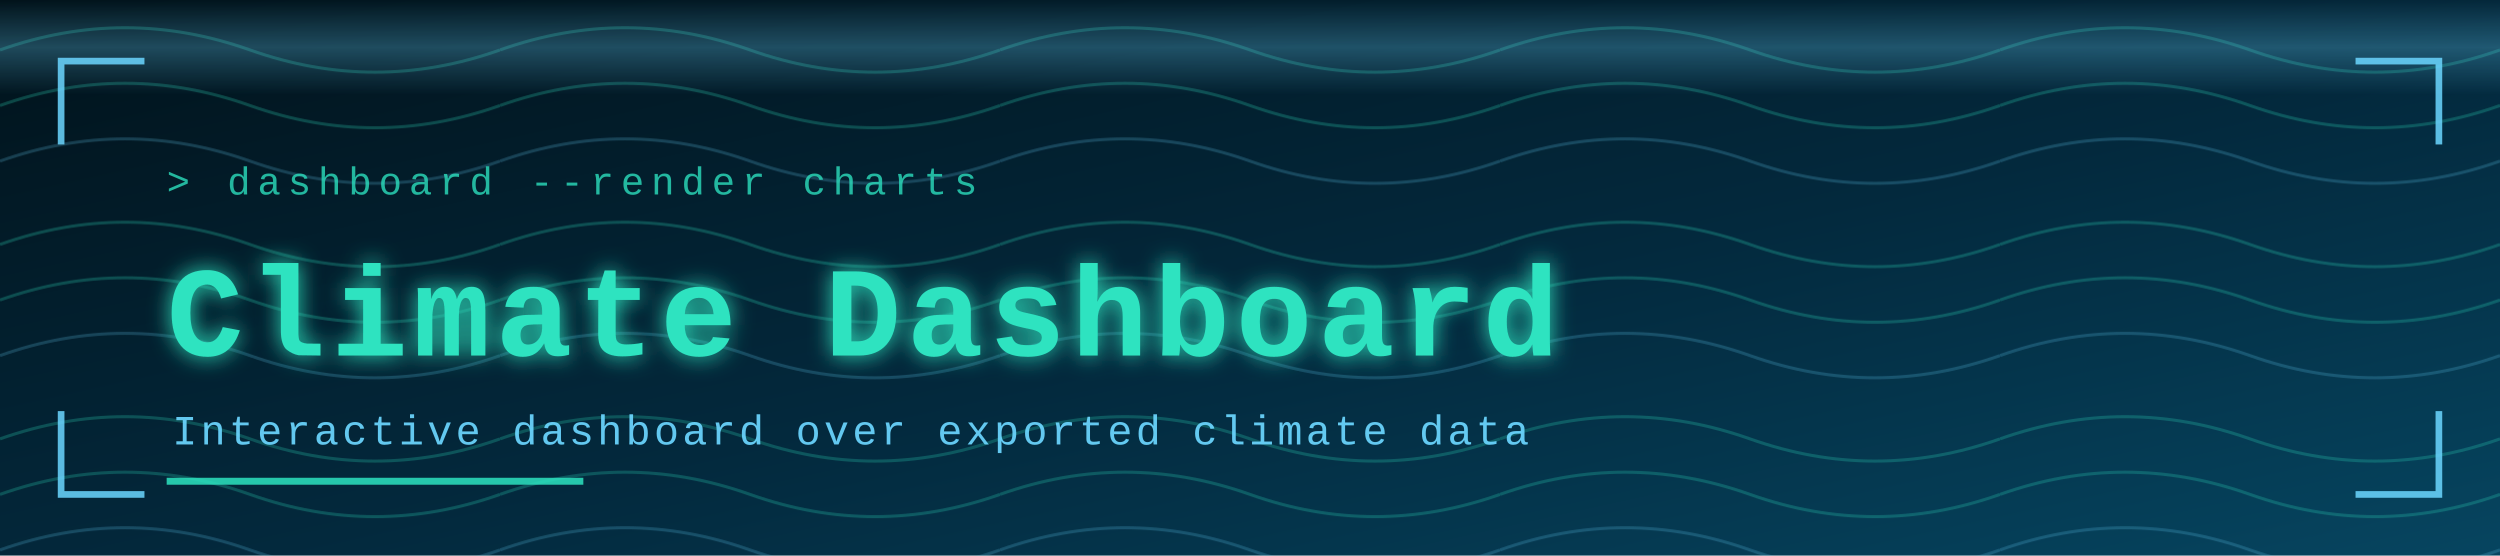
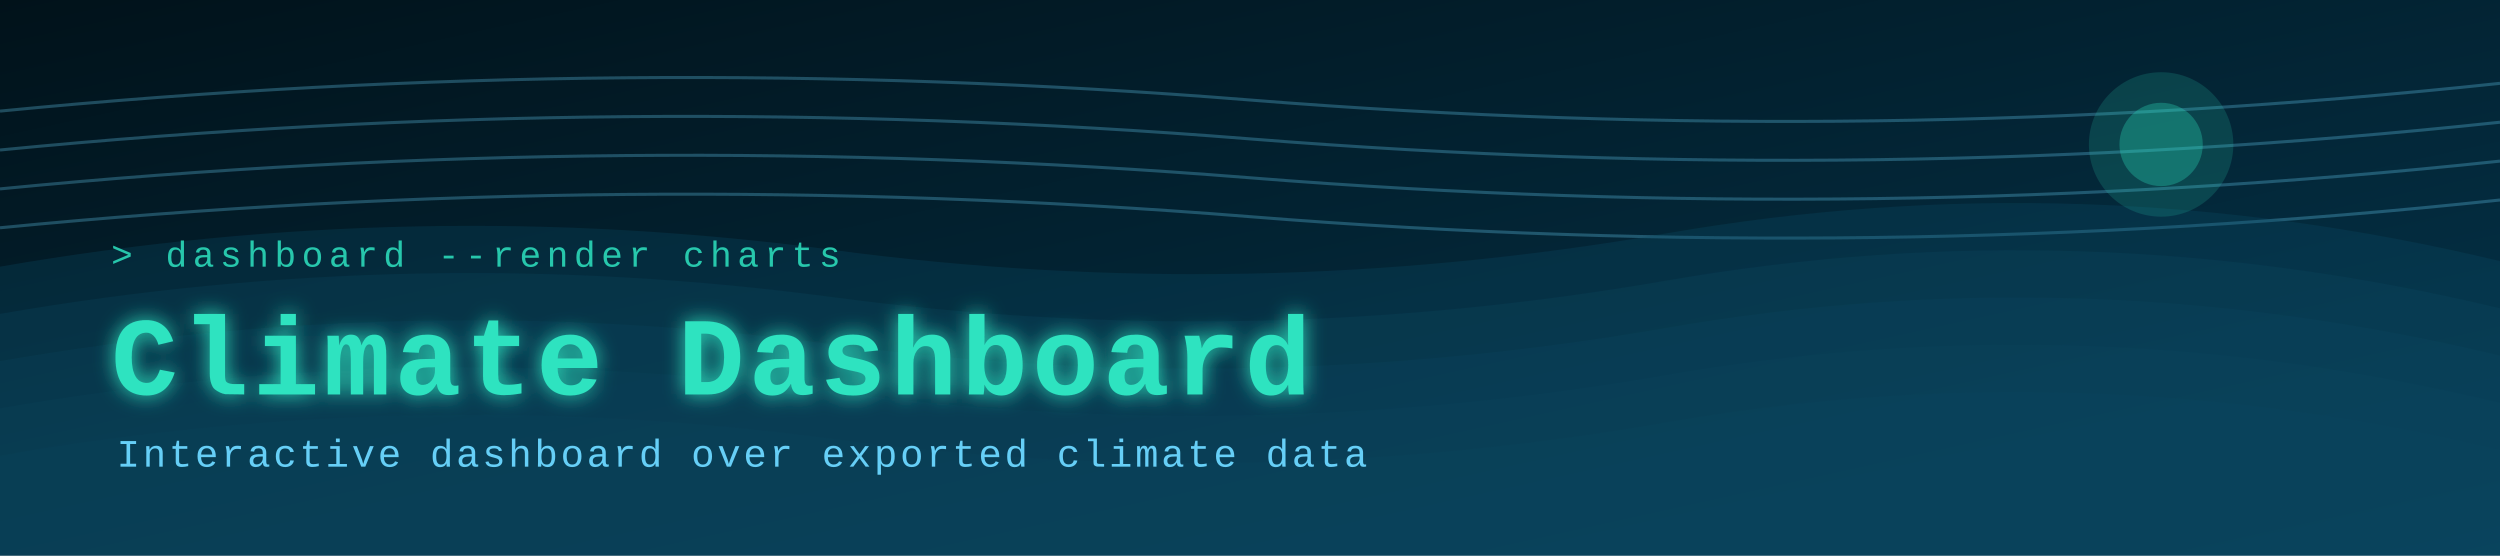
<svg xmlns="http://www.w3.org/2000/svg" width="900" height="200" viewBox="0 0 900 200" role="img" aria-label="Climate Dashboard">
  <defs>
    <linearGradient id="bg" x1="0%" y1="0%" x2="100%" y2="100%">
      <stop offset="0%" stop-color="#01121a" />
-       <stop offset="55%" stop-color="#03293d" />
-       <stop offset="100%" stop-color="#064560" />
-     </linearGradient>
-     <pattern id="mot" width="180" height="70" patternUnits="userSpaceOnUse">
-       <g fill="none" stroke="#2de3c0" stroke-width="1.1" opacity="0.24">
-         <path d="M0 18 Q45 2 90 18 T180 18" />
-         <path d="M0 38 Q45 22 90 38 T180 38" />
-       </g>
-       <path d="M0 58 Q45 42 90 58 T180 58" fill="none" stroke="#6bd6ff" stroke-width="1.1" opacity="0.20" />
-     </pattern>
-     <linearGradient id="scan" x1="0%" y1="0%" x2="0%" y2="100%">
-       <stop offset="0%" stop-color="#6bd6ff" stop-opacity="0" />
-       <stop offset="50%" stop-color="#6bd6ff" stop-opacity="0.55" />
-       <stop offset="100%" stop-color="#6bd6ff" stop-opacity="0" />
+       <stop offset="100%" stop-color="#04364e" />
    </linearGradient>
    <filter id="glow" x="-40%" y="-40%" width="180%" height="180%">
-       <feGaussianBlur stdDeviation="4" result="g" />
+       <feGaussianBlur stdDeviation="3.6" result="g" />
      <feMerge>
        <feMergeNode in="g" />
        <feMergeNode in="SourceGraphic" />
      </feMerge>
    </filter>
  </defs>
  <rect width="900" height="200" fill="url(#bg)" />
-   <rect width="900" height="200" fill="url(#mot)" />
-   <rect width="900" height="34" fill="url(#scan)" opacity="0.5" />
-   <g fill="none" stroke="#6bd6ff" stroke-width="2.4" opacity="0.85">
-     <path d="M22 52 V22 H52" />
-     <path d="M848 22 H878 V52" />
-     <path d="M22 148 V178 H52" />
-     <path d="M848 178 H878 V148" />
-   </g>
-   <text x="60" y="70" font-family="Consolas, 'Courier New', monospace" font-size="14" fill="#2de3c0" opacity="0.78" letter-spacing="2.5">&gt; dashboard --render charts</text>
-   <text x="60" y="128" font-family="Consolas, 'Courier New', monospace" font-size="46" font-weight="bold" fill="#2de3c0" filter="url(#glow)" letter-spacing="2">Climate Dashboard</text>
-   <text x="62" y="160" font-family="Consolas, 'Courier New', monospace" font-size="15" fill="#6bd6ff" opacity="0.92" letter-spacing="1.2">Interactive dashboard over exported climate data</text>
-   <rect x="60" y="172" width="150" height="2.5" fill="#2de3c0" opacity="0.85" />
+   <path d="M0 40 Q225 18 450 36 T900 30" fill="none" stroke="#6bd6ff" stroke-width="1.1" opacity="0.28" />
+   <path d="M0 54 Q225 32 450 50 T900 44" fill="none" stroke="#6bd6ff" stroke-width="1.1" opacity="0.28" />
+   <path d="M0 68 Q225 46 450 64 T900 58" fill="none" stroke="#6bd6ff" stroke-width="1.1" opacity="0.28" />
+   <path d="M0 82 Q225 60 450 78 T900 72" fill="none" stroke="#6bd6ff" stroke-width="1.1" opacity="0.28" />
+   <path d="M0 96 Q150 70 300 90 T600 84 T900 94 V200 H0 Z" fill="#0a4a63" opacity="0.3" />
+   <path d="M0 113 Q150 87 300 107 T600 101 T900 111 V200 H0 Z" fill="#0a4a63" opacity="0.255" />
+   <path d="M0 130 Q150 104 300 124 T600 118 T900 128 V200 H0 Z" fill="#0a4a63" opacity="0.21" />
+   <path d="M0 147 Q150 121 300 141 T600 135 T900 145 V200 H0 Z" fill="#0a4a63" opacity="0.165" />
+   <path d="M0 164 Q150 138 300 158 T600 152 T900 162 V200 H0 Z" fill="#0a4a63" opacity="0.12" />
+   <circle cx="778" cy="52" r="26" fill="#2de3c0" opacity="0.16" />
+   <circle cx="778" cy="52" r="15" fill="#2de3c0" opacity="0.30" />
+   <text x="40" y="96" font-family="Consolas, 'Courier New', monospace" font-size="13" font-weight="normal" fill="#2de3c0" opacity="0.85" text-anchor="start" letter-spacing="2">&gt; dashboard --render charts</text>
+   <text x="40" y="142" font-family="Consolas, 'Courier New', monospace" font-size="40" font-weight="bold" fill="#2de3c0" opacity="1.0" text-anchor="start" letter-spacing="1.5" filter="url(#glow)">Climate Dashboard</text>
+   <text x="42" y="168" font-family="Consolas, 'Courier New', monospace" font-size="14" font-weight="normal" fill="#6bd6ff" opacity="0.95" text-anchor="start" letter-spacing="1.0">Interactive dashboard over exported climate data</text>
</svg>
